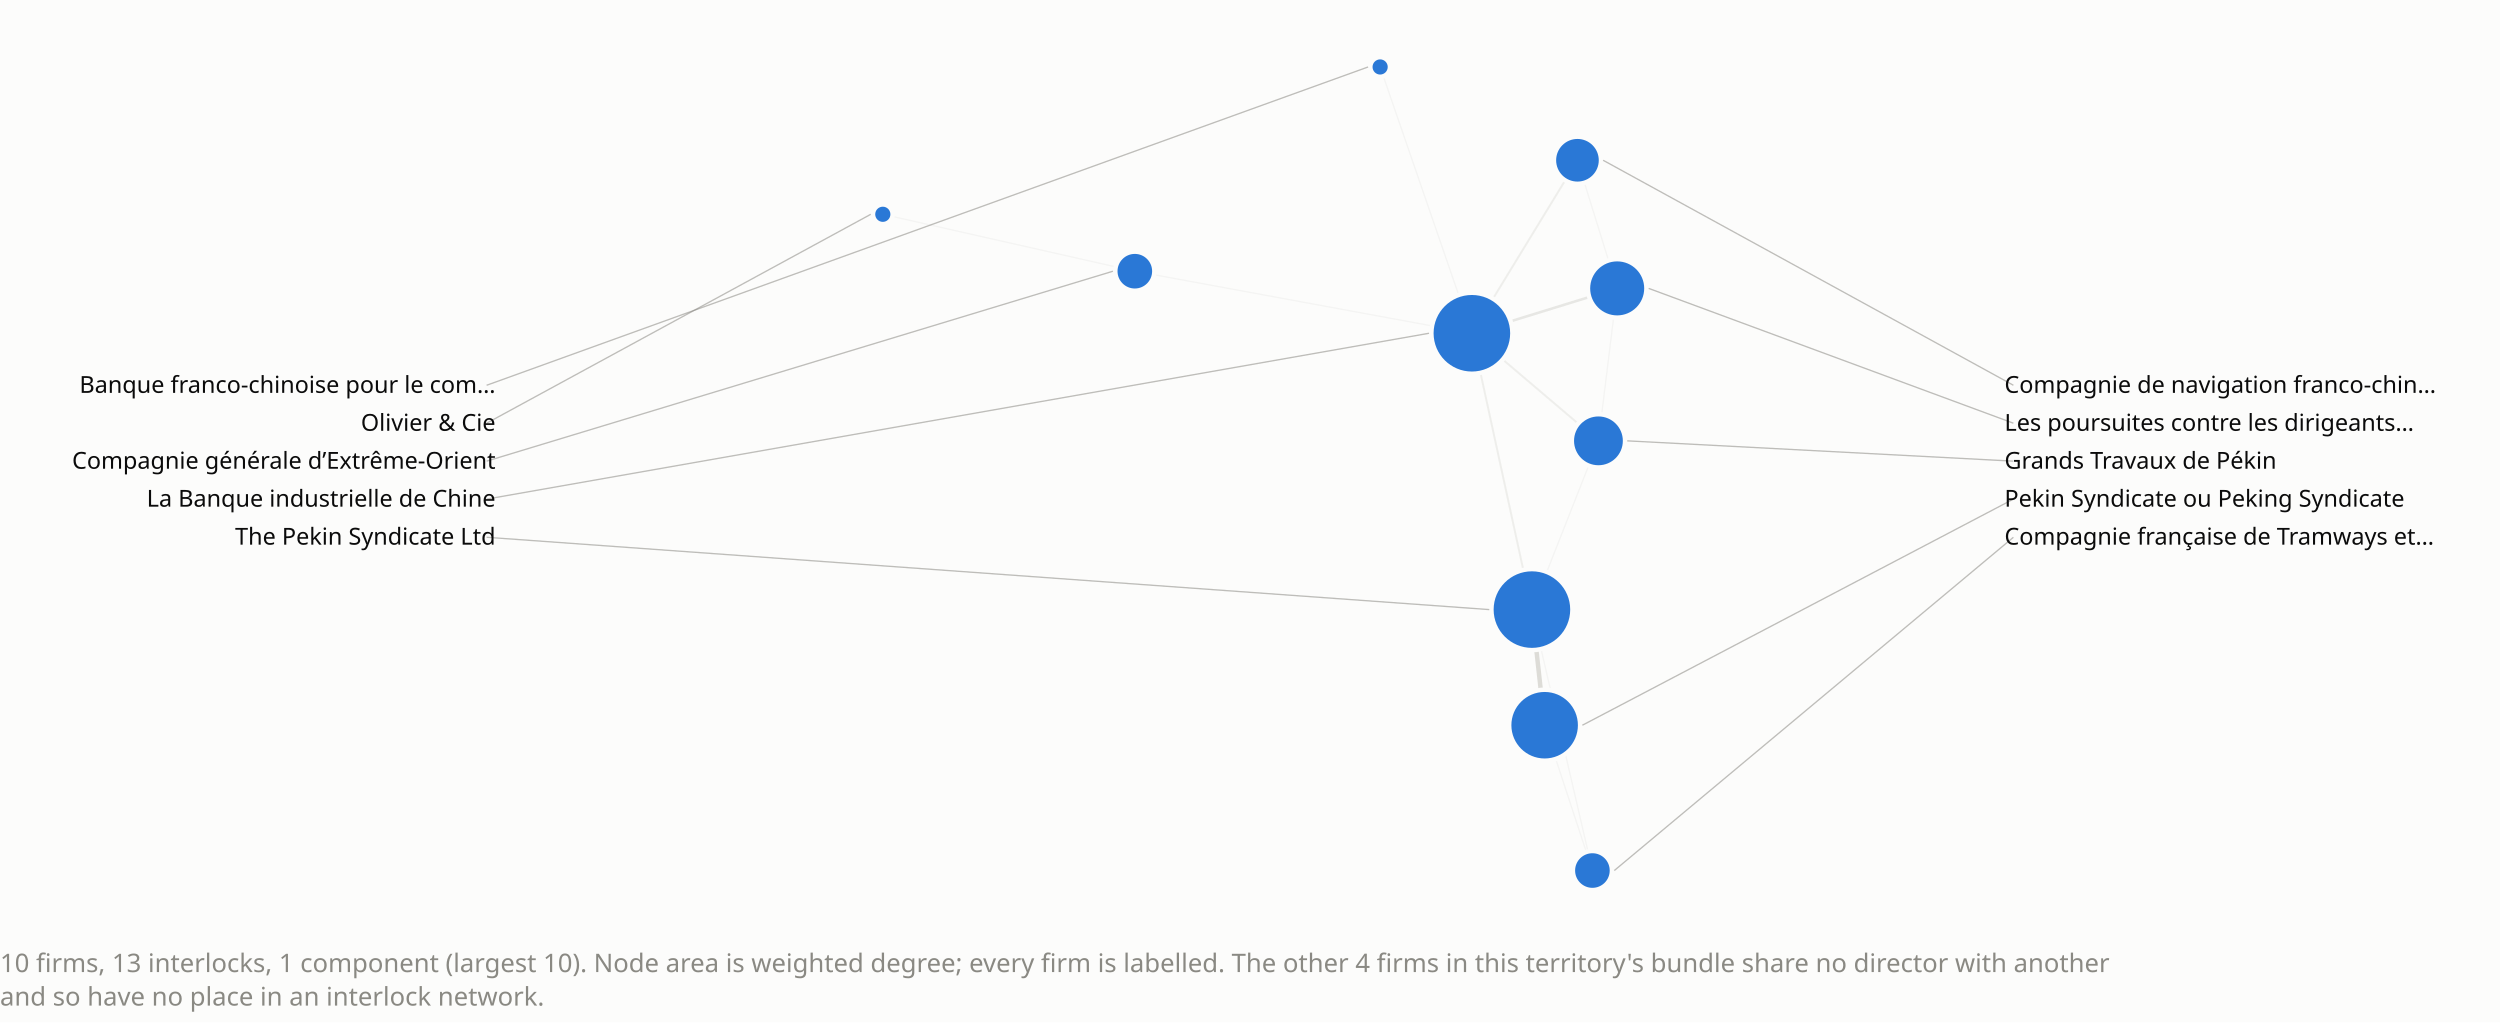
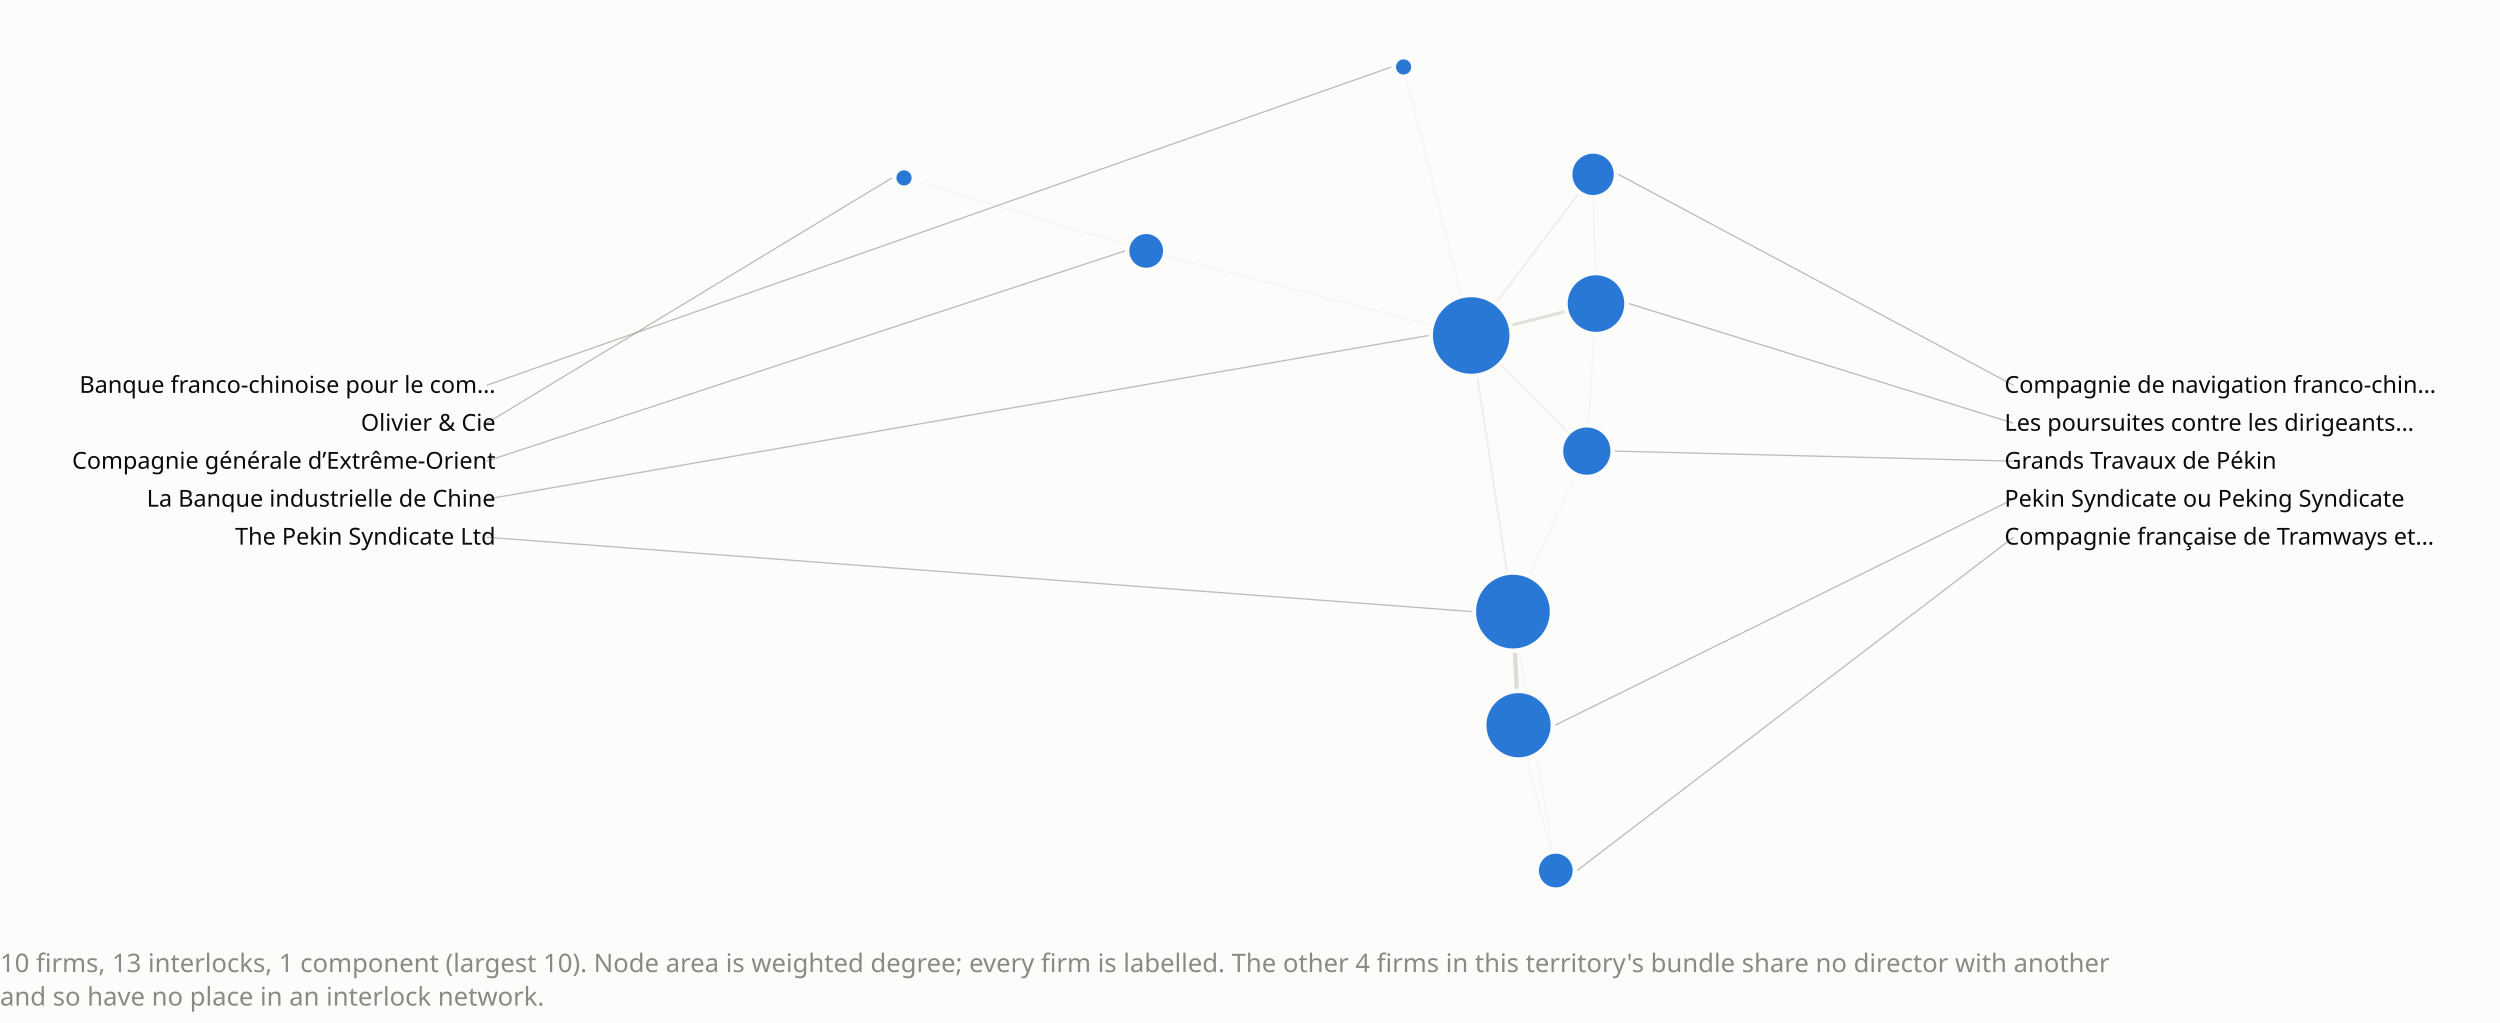
<svg xmlns="http://www.w3.org/2000/svg" viewBox="0 0 1120 458" width="1120" height="458" role="img" aria-label="Chine interlock network">
  <rect width="1120" height="458" fill="#fcfcfb" />
  <g stroke="#c9c8c2" fill="none">
-     <path d="M686.3 273.1L692.0 324.9" stroke-width="2.00" stroke-opacity="0.620" />
-     <path d="M686.3 273.1L659.4 149.3M659.4 149.3L716.1 197.5M659.4 149.3L706.7 71.8" stroke-width="0.88" stroke-opacity="0.280" />
-     <path d="M686.3 273.1L716.1 197.5M686.3 273.1L713.4 390.0M692.0 324.9L713.4 390.0M659.4 149.3L618.3 30.0M659.4 149.3L508.4 121.5M724.5 129.2L706.7 71.8M724.5 129.2L716.1 197.5M508.4 121.5L395.5 96.0" stroke-width="0.60" stroke-opacity="0.160" />
-     <path d="M659.4 149.3L724.5 129.2" stroke-width="1.16" stroke-opacity="0.400" />
+     <path d="M677.8 274.0L680.3 324.9" stroke-width="2.00" stroke-opacity="0.620" />
+     <path d="M677.8 274.0L659.1 150.3M659.1 150.3L710.9 202.1M659.1 150.3L713.7 78.1" stroke-width="0.88" stroke-opacity="0.280" />
+     <path d="M677.8 274.0L710.9 202.1M677.8 274.0L697.0 390.0M680.3 324.9L697.0 390.0M659.1 150.3L628.8 30.0M659.1 150.3L513.5 112.4M715.0 136.0L713.7 78.1M715.0 136.0L710.9 202.1M513.5 112.4L405.0 79.7" stroke-width="0.60" stroke-opacity="0.160" />
+     <path d="M659.1 150.3L715.0 136.0" stroke-width="1.44" stroke-opacity="0.520" />
  </g>
  <g>
-     <circle class="nd" data-id="pekinsyndicateltd" cx="686.3" cy="273.1" r="18.15" fill="#2a78d6" stroke="#fcfcfb" stroke-width="2" />
-     <circle class="nd" data-id="pekinsyndicateoupekingsyndicate" cx="692.0" cy="324.9" r="15.90" fill="#2a78d6" stroke="#fcfcfb" stroke-width="2" />
-     <circle class="nd" data-id="banqueindustriellechine" cx="659.4" cy="149.3" r="18.15" fill="#2a78d6" stroke="#fcfcfb" stroke-width="2" />
-     <circle class="nd" data-id="poursuitescontredirigeantsbanqueindustriellechine" cx="724.5" cy="129.2" r="13.10" fill="#2a78d6" stroke="#fcfcfb" stroke-width="2" />
-     <circle class="nd" data-id="grandstravauxpekin" cx="716.1" cy="197.5" r="11.93" fill="#2a78d6" stroke="#fcfcfb" stroke-width="2" />
-     <circle class="nd" data-id="navigationfrancochinoise" cx="706.7" cy="71.8" r="10.55" fill="#2a78d6" stroke="#fcfcfb" stroke-width="2" />
-     <circle class="nd" data-id="banquefrancochinoisecommerceindustrie" cx="618.3" cy="30.0" r="4.40" fill="#2a78d6" stroke="#fcfcfb" stroke-width="2" />
-     <circle class="nd" data-id="extremeorient" cx="508.4" cy="121.5" r="8.75" fill="#2a78d6" stroke="#fcfcfb" stroke-width="2" />
-     <circle class="nd" data-id="olivier" cx="395.5" cy="96.0" r="4.40" fill="#2a78d6" stroke="#fcfcfb" stroke-width="2" />
-     <circle class="nd" data-id="tramwayseclairageelectriquesshanghai" cx="713.4" cy="390.0" r="8.75" fill="#2a78d6" stroke="#fcfcfb" stroke-width="2" />
+     <circle class="nd" data-id="pekinsyndicateltd" cx="677.8" cy="274.0" r="17.51" fill="#2a78d6" stroke="#fcfcfb" stroke-width="2" />
+     <circle class="nd" data-id="pekinsyndicateoupekingsyndicate" cx="680.3" cy="324.9" r="15.37" fill="#2a78d6" stroke="#fcfcfb" stroke-width="2" />
+     <circle class="nd" data-id="banqueindustriellechine" cx="659.1" cy="150.3" r="18.15" fill="#2a78d6" stroke="#fcfcfb" stroke-width="2" />
+     <circle class="nd" data-id="poursuitescontredirigeantsbanqueindustriellechine" cx="715.0" cy="136.0" r="13.67" fill="#2a78d6" stroke="#fcfcfb" stroke-width="2" />
+     <circle class="nd" data-id="grandstravauxpekin" cx="710.9" cy="202.1" r="11.58" fill="#2a78d6" stroke="#fcfcfb" stroke-width="2" />
+     <circle class="nd" data-id="navigationfrancochinoise" cx="713.7" cy="78.1" r="10.26" fill="#2a78d6" stroke="#fcfcfb" stroke-width="2" />
+     <circle class="nd" data-id="banquefrancochinoisecommerceindustrie" cx="628.8" cy="30.0" r="4.40" fill="#2a78d6" stroke="#fcfcfb" stroke-width="2" />
+     <circle class="nd" data-id="extremeorient" cx="513.5" cy="112.4" r="8.55" fill="#2a78d6" stroke="#fcfcfb" stroke-width="2" />
+     <circle class="nd" data-id="olivier" cx="405.0" cy="79.7" r="4.40" fill="#2a78d6" stroke="#fcfcfb" stroke-width="2" />
+     <circle class="nd" data-id="tramwayseclairageelectriquesshanghai" cx="697.0" cy="390.0" r="8.55" fill="#2a78d6" stroke="#fcfcfb" stroke-width="2" />
  </g>
-   <line x1="218.0" y1="172.6" x2="612.9" y2="30.0" stroke="#8a8983" stroke-width="0.6" stroke-opacity="0.55" />
-   <line x1="218.0" y1="189.6" x2="390.1" y2="96.0" stroke="#8a8983" stroke-width="0.6" stroke-opacity="0.55" />
-   <line x1="218.0" y1="206.6" x2="498.6" y2="121.5" stroke="#8a8983" stroke-width="0.6" stroke-opacity="0.55" />
-   <line x1="218.0" y1="223.6" x2="640.2" y2="149.3" stroke="#8a8983" stroke-width="0.6" stroke-opacity="0.55" />
-   <line x1="218.0" y1="240.7" x2="667.2" y2="273.1" stroke="#8a8983" stroke-width="0.6" stroke-opacity="0.55" />
-   <line x1="902.0" y1="172.6" x2="718.2" y2="71.8" stroke="#8a8983" stroke-width="0.6" stroke-opacity="0.55" />
-   <line x1="902.0" y1="189.6" x2="738.6" y2="129.2" stroke="#8a8983" stroke-width="0.6" stroke-opacity="0.55" />
-   <line x1="902.0" y1="206.6" x2="729.0" y2="197.5" stroke="#8a8983" stroke-width="0.6" stroke-opacity="0.55" />
-   <line x1="902.0" y1="223.6" x2="708.9" y2="324.9" stroke="#8a8983" stroke-width="0.6" stroke-opacity="0.55" />
-   <line x1="902.0" y1="240.7" x2="723.2" y2="390.0" stroke="#8a8983" stroke-width="0.6" stroke-opacity="0.55" />
+   <line x1="218.0" y1="172.6" x2="623.4" y2="30.0" stroke="#8a8983" stroke-width="0.6" stroke-opacity="0.55" />
+   <line x1="218.0" y1="189.6" x2="399.6" y2="79.7" stroke="#8a8983" stroke-width="0.6" stroke-opacity="0.55" />
+   <line x1="218.0" y1="206.6" x2="504.0" y2="112.4" stroke="#8a8983" stroke-width="0.6" stroke-opacity="0.55" />
+   <line x1="218.0" y1="223.6" x2="640.0" y2="150.3" stroke="#8a8983" stroke-width="0.6" stroke-opacity="0.55" />
+   <line x1="218.0" y1="240.7" x2="659.3" y2="274.0" stroke="#8a8983" stroke-width="0.6" stroke-opacity="0.55" />
+   <line x1="902.0" y1="172.6" x2="725.0" y2="78.1" stroke="#8a8983" stroke-width="0.6" stroke-opacity="0.55" />
+   <line x1="902.0" y1="189.6" x2="729.7" y2="136.0" stroke="#8a8983" stroke-width="0.6" stroke-opacity="0.55" />
+   <line x1="902.0" y1="206.6" x2="723.5" y2="202.1" stroke="#8a8983" stroke-width="0.6" stroke-opacity="0.55" />
+   <line x1="902.0" y1="223.6" x2="696.7" y2="324.9" stroke="#8a8983" stroke-width="0.6" stroke-opacity="0.55" />
+   <line x1="902.0" y1="240.7" x2="706.5" y2="390.0" stroke="#8a8983" stroke-width="0.6" stroke-opacity="0.55" />
  <g font-size="10.5" font-family="ui-sans-serif,system-ui,sans-serif" fill="#0b0b0b">
    <text x="222.0" y="176.0" text-anchor="end">Banque franco-chinoise pour le com…</text>
    <text x="222.0" y="193.0" text-anchor="end">Olivier &amp; Cie</text>
    <text x="222.0" y="210.0" text-anchor="end">Compagnie générale d’Extrême-Orient</text>
    <text x="222.0" y="227.0" text-anchor="end">La Banque industrielle de Chine</text>
    <text x="222.0" y="244.0" text-anchor="end">The Pekin Syndicate Ltd</text>
    <text x="898.0" y="176.0" text-anchor="start">Compagnie de navigation franco-chin…</text>
    <text x="898.0" y="193.0" text-anchor="start">Les poursuites contre les dirigeants…</text>
    <text x="898.0" y="210.0" text-anchor="start">Grands Travaux de Pékin</text>
    <text x="898.0" y="227.0" text-anchor="start">Pekin Syndicate ou Peking Syndicate</text>
    <text x="898.0" y="244.0" text-anchor="start">Compagnie française de Tramways et…</text>
  </g>
  <g font-size="11.5" font-family="ui-sans-serif,system-ui,sans-serif" fill="#8a8983">
    <text x="0" y="435.5">10 firms, 13 interlocks, 1 component (largest 10). Node area is weighted degree; every firm is labelled. The other 4 firms in this territory's bundle share no director with another</text>
    <text x="0" y="450.5">and so have no place in an interlock network.</text>
  </g>
</svg>
